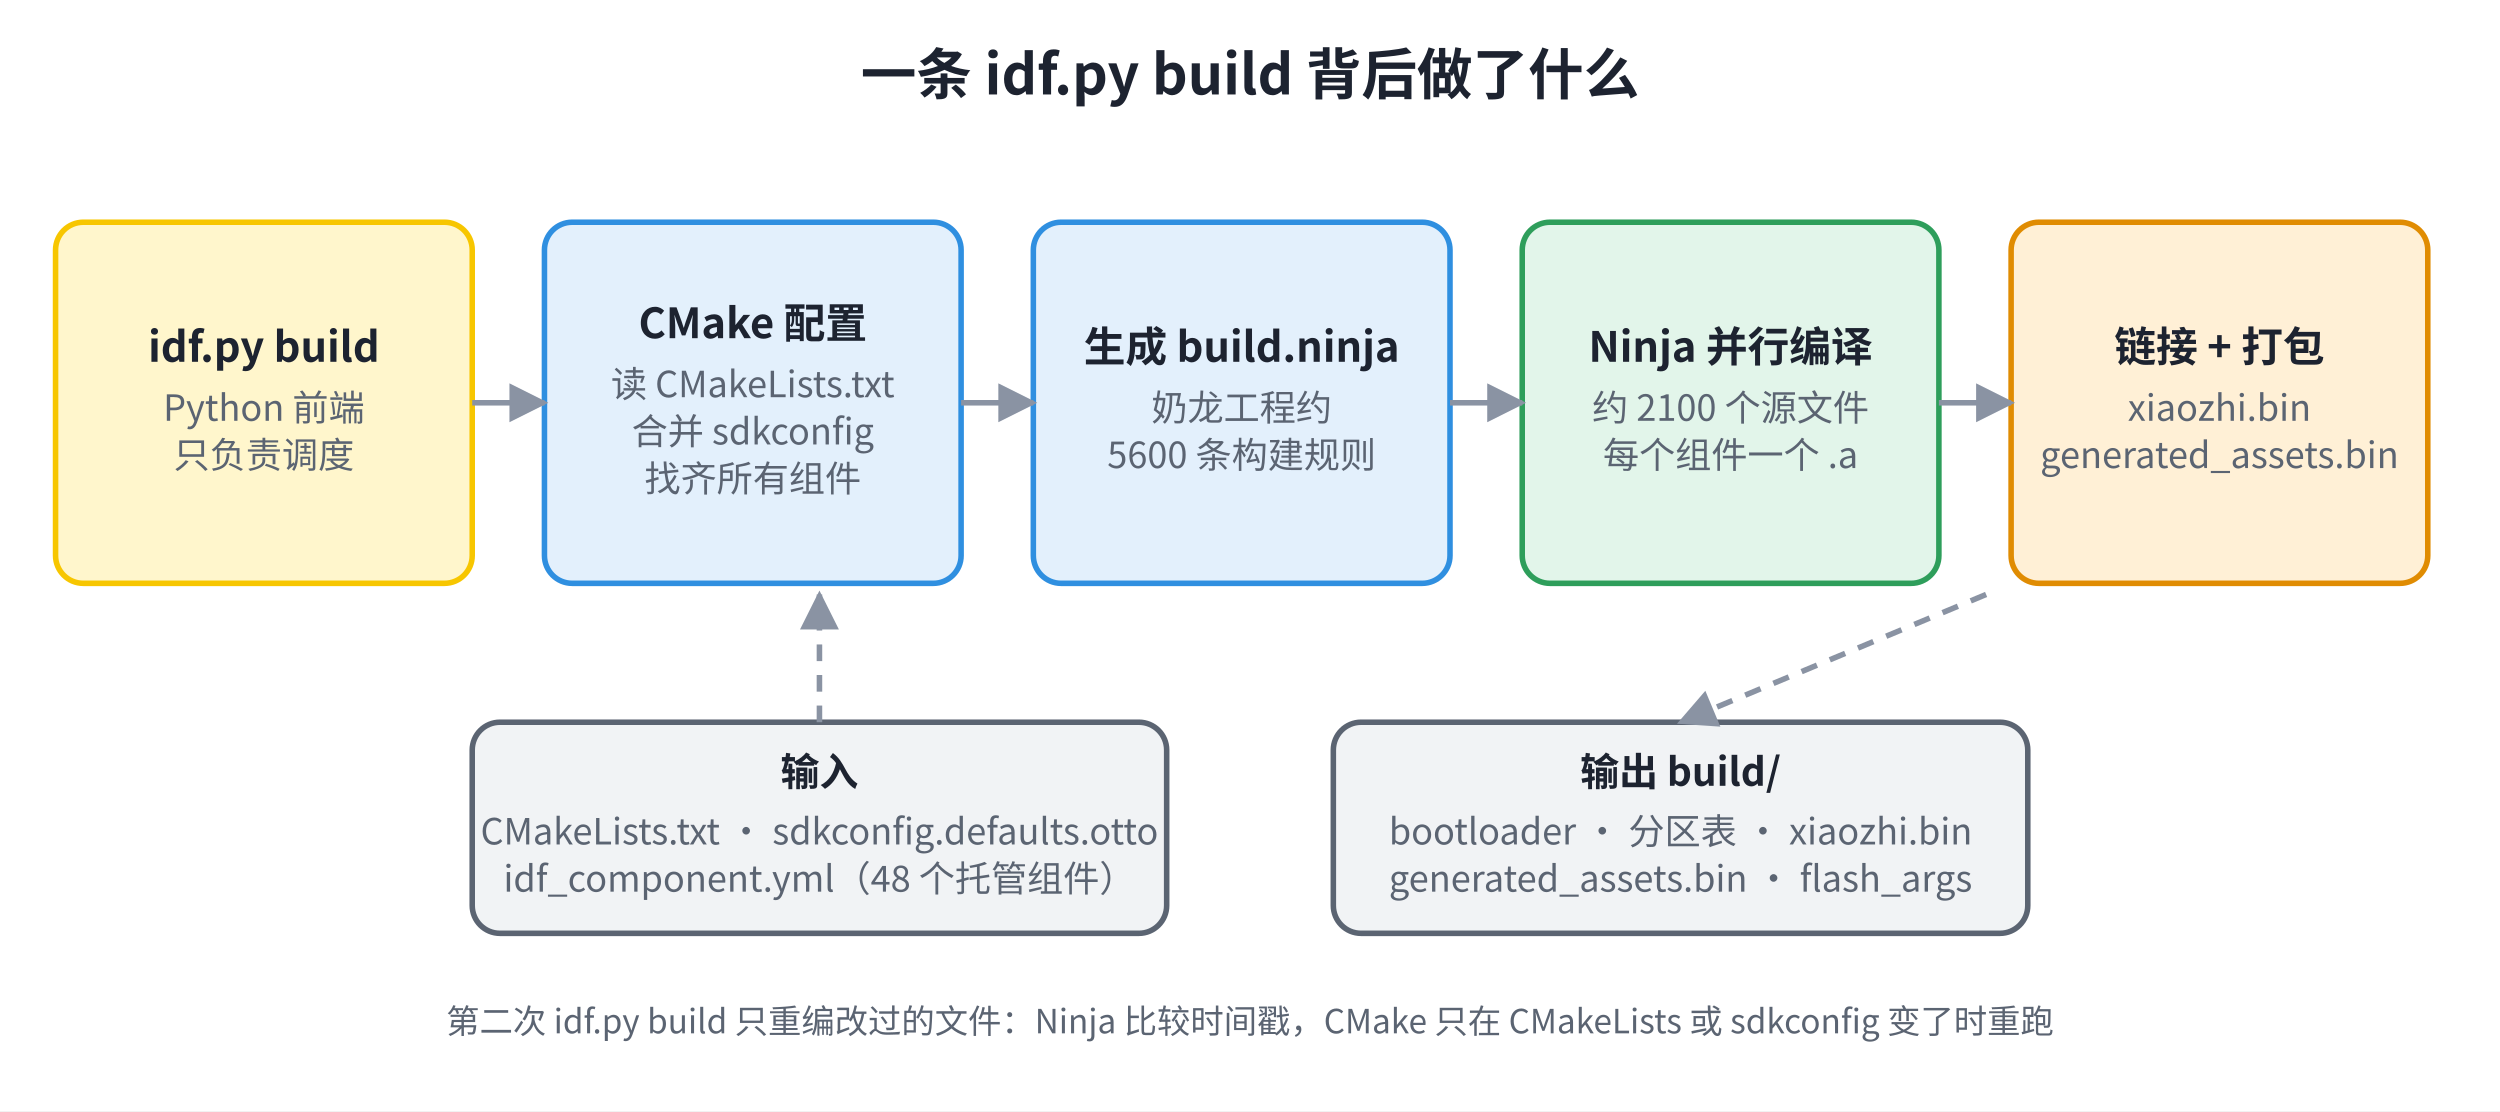
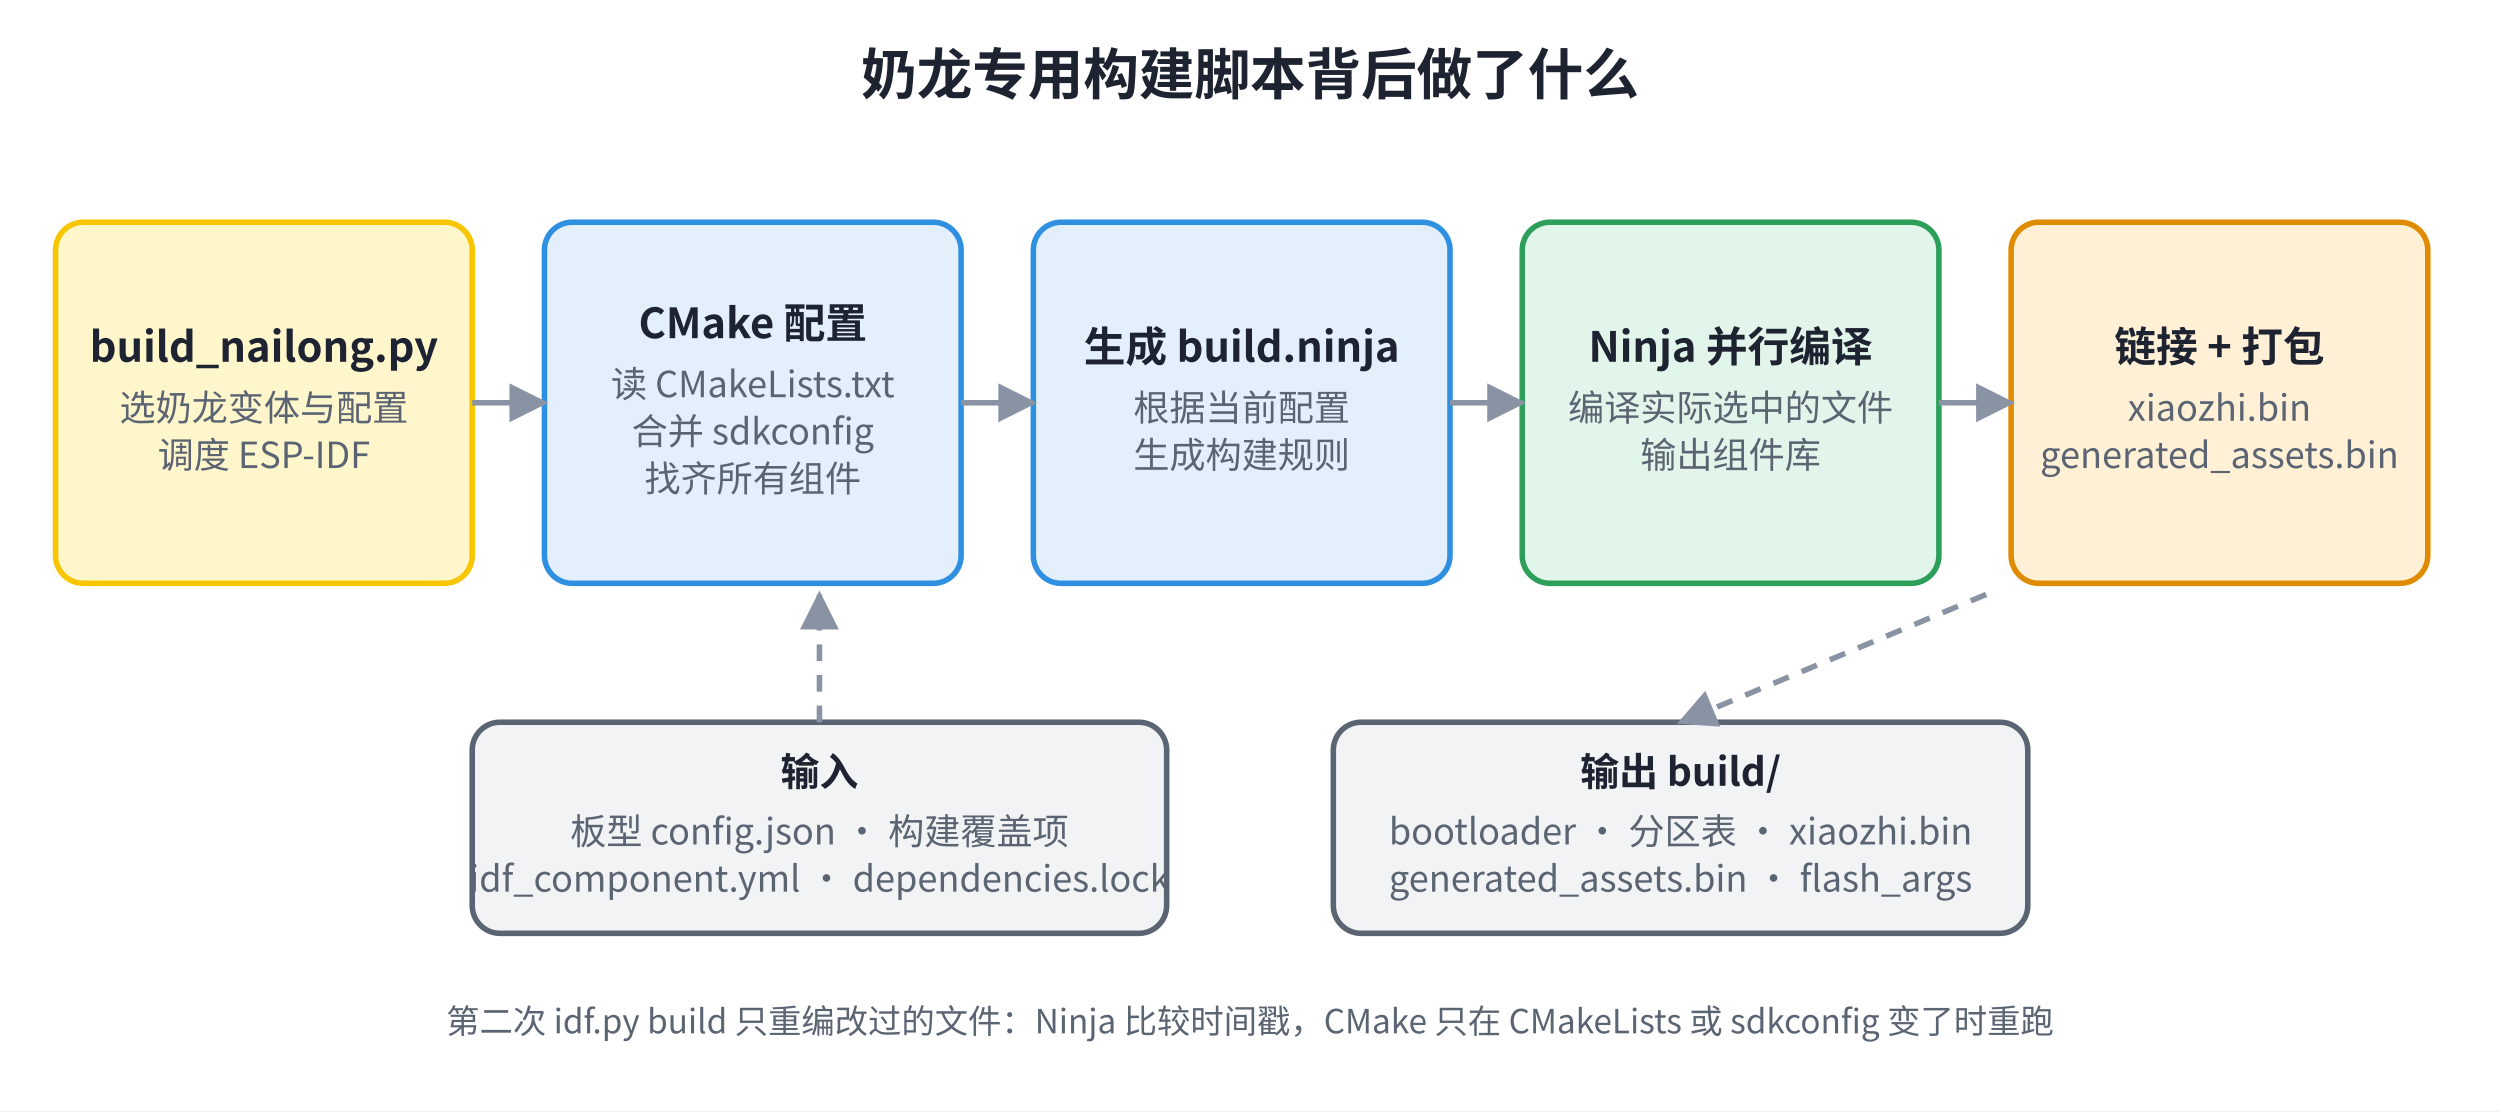
<svg xmlns="http://www.w3.org/2000/svg" viewBox="0 0 900 400" width="900" height="400">
  <defs>
    <marker id="arr" viewBox="0 0 10 10" refX="9" refY="5" markerWidth="7" markerHeight="7" orient="auto">
      <path d="M0,0 L10,5 L0,10 z" fill="#8a93a3" />
    </marker>
    <marker id="arrs" viewBox="0 0 10 10" refX="1" refY="5" markerWidth="7" markerHeight="7" orient="auto">
      <path d="M10,0 L0,5 L10,10 z" fill="#8a93a3" />
    </marker>
  </defs>
  <rect width="900" height="400" fill="#ffffff" />
-   <text x="450" y="34" font-size="20" font-weight="700" fill="#1d2330" text-anchor="middle" font-family="PingFang SC, Microsoft YaHei, Noto Sans CJK SC, sans-serif">一条 idf.py build 背后做了什么</text>
+   <text x="450" y="34" font-size="20" font-weight="700" fill="#1d2330" text-anchor="middle" font-family="PingFang SC, Microsoft YaHei, Noto Sans CJK SC, sans-serif">奶龙专用构建脚本背后做了什么</text>
  <rect x="20" y="80" width="150" height="130" rx="10" fill="#fff6cc" stroke="#f7c600" stroke-width="2" />
-   <text x="95.0" y="130.25" font-size="15" font-weight="600" fill="#1d2330" text-anchor="middle" font-family="PingFang SC, Microsoft YaHei, Noto Sans CJK SC, sans-serif">idf.py build</text>
-   <text x="95.0" y="151.5" font-size="13" font-weight="400" fill="#5b6472" text-anchor="middle" font-family="PingFang SC, Microsoft YaHei, Noto Sans CJK SC, sans-serif">Python 前端</text>
-   <text x="95.0" y="168.5" font-size="13" font-weight="400" fill="#5b6472" text-anchor="middle" font-family="PingFang SC, Microsoft YaHei, Noto Sans CJK SC, sans-serif">只负责调度</text>
+   <text x="95.0" y="130.25" font-size="15" font-weight="600" fill="#1d2330" text-anchor="middle" font-family="PingFang SC, Microsoft YaHei, Noto Sans CJK SC, sans-serif">build_nailong.py</text>
+   <text x="95.0" y="151.5" font-size="13" font-weight="400" fill="#5b6472" text-anchor="middle" font-family="PingFang SC, Microsoft YaHei, Noto Sans CJK SC, sans-serif">选奶龙变体与配置</text>
+   <text x="95.0" y="168.5" font-size="13" font-weight="400" fill="#5b6472" text-anchor="middle" font-family="PingFang SC, Microsoft YaHei, Noto Sans CJK SC, sans-serif">调度 ESP-IDF</text>
  <rect x="196" y="80" width="150" height="130" rx="10" fill="#e3f0fc" stroke="#2f8fe0" stroke-width="2" />
  <text x="271.0" y="121.75" font-size="15" font-weight="600" fill="#1d2330" text-anchor="middle" font-family="PingFang SC, Microsoft YaHei, Noto Sans CJK SC, sans-serif">CMake 配置</text>
  <text x="271.0" y="143.0" font-size="13" font-weight="400" fill="#5b6472" text-anchor="middle" font-family="PingFang SC, Microsoft YaHei, Noto Sans CJK SC, sans-serif">读 CMakeLists.txt</text>
  <text x="271.0" y="160.0" font-size="13" font-weight="400" fill="#5b6472" text-anchor="middle" font-family="PingFang SC, Microsoft YaHei, Noto Sans CJK SC, sans-serif">合并 sdkconfig</text>
  <text x="271.0" y="177.0" font-size="13" font-weight="400" fill="#5b6472" text-anchor="middle" font-family="PingFang SC, Microsoft YaHei, Noto Sans CJK SC, sans-serif">找齐所有组件</text>
  <line x1="170" y1="145" x2="196" y2="145" stroke="#8a93a3" stroke-width="2" marker-end="url(#arr)" />
  <rect x="372" y="80" width="150" height="130" rx="10" fill="#e3f0fc" stroke="#2f8fe0" stroke-width="2" />
  <text x="447.0" y="130.25" font-size="15" font-weight="600" fill="#1d2330" text-anchor="middle" font-family="PingFang SC, Microsoft YaHei, Noto Sans CJK SC, sans-serif">生成 build.ninja</text>
-   <text x="447.0" y="151.5" font-size="13" font-weight="400" fill="#5b6472" text-anchor="middle" font-family="PingFang SC, Microsoft YaHei, Noto Sans CJK SC, sans-serif">奶龙工程约</text>
-   <text x="447.0" y="168.5" font-size="13" font-weight="400" fill="#5b6472" text-anchor="middle" font-family="PingFang SC, Microsoft YaHei, Noto Sans CJK SC, sans-serif">5600 条构建规则</text>
+   <text x="447.0" y="151.5" font-size="13" font-weight="400" fill="#5b6472" text-anchor="middle" font-family="PingFang SC, Microsoft YaHei, Noto Sans CJK SC, sans-serif">根据当前配置</text>
+   <text x="447.0" y="168.5" font-size="13" font-weight="400" fill="#5b6472" text-anchor="middle" font-family="PingFang SC, Microsoft YaHei, Noto Sans CJK SC, sans-serif">生成构建规则</text>
  <line x1="346" y1="145" x2="372" y2="145" stroke="#8a93a3" stroke-width="2" marker-end="url(#arr)" />
  <rect x="548" y="80" width="150" height="130" rx="10" fill="#e2f5ea" stroke="#2e9e5b" stroke-width="2" />
  <text x="623.0" y="130.25" font-size="15" font-weight="600" fill="#1d2330" text-anchor="middle" font-family="PingFang SC, Microsoft YaHei, Noto Sans CJK SC, sans-serif">Ninja 并行编译</text>
-   <text x="623.0" y="151.5" font-size="13" font-weight="400" fill="#5b6472" text-anchor="middle" font-family="PingFang SC, Microsoft YaHei, Noto Sans CJK SC, sans-serif">约 2100 个源文件</text>
-   <text x="623.0" y="168.5" font-size="13" font-weight="400" fill="#5b6472" text-anchor="middle" font-family="PingFang SC, Microsoft YaHei, Noto Sans CJK SC, sans-serif">每个组件一个 .a</text>
+   <text x="623.0" y="151.5" font-size="13" font-weight="400" fill="#5b6472" text-anchor="middle" font-family="PingFang SC, Microsoft YaHei, Noto Sans CJK SC, sans-serif">编译实际选中的文件</text>
+   <text x="623.0" y="168.5" font-size="13" font-weight="400" fill="#5b6472" text-anchor="middle" font-family="PingFang SC, Microsoft YaHei, Noto Sans CJK SC, sans-serif">输出组件库</text>
  <line x1="522" y1="145" x2="548" y2="145" stroke="#8a93a3" stroke-width="2" marker-end="url(#arr)" />
  <rect x="724" y="80" width="150" height="130" rx="10" fill="#fff0d6" stroke="#e08c02" stroke-width="2" />
  <text x="799.0" y="130.25" font-size="15" font-weight="600" fill="#1d2330" text-anchor="middle" font-family="PingFang SC, Microsoft YaHei, Noto Sans CJK SC, sans-serif">链接 + 打包</text>
  <text x="799.0" y="151.5" font-size="13" font-weight="400" fill="#5b6472" text-anchor="middle" font-family="PingFang SC, Microsoft YaHei, Noto Sans CJK SC, sans-serif">xiaozhi.bin</text>
  <text x="799.0" y="168.5" font-size="13" font-weight="400" fill="#5b6472" text-anchor="middle" font-family="PingFang SC, Microsoft YaHei, Noto Sans CJK SC, sans-serif">generated_assets.bin</text>
  <line x1="698" y1="145" x2="724" y2="145" stroke="#8a93a3" stroke-width="2" marker-end="url(#arr)" />
  <rect x="170" y="260" width="250" height="76" rx="10" fill="#f1f3f5" stroke="#5b6472" stroke-width="2" />
  <text x="295.0" y="282.9" font-size="14" font-weight="600" fill="#1d2330" text-anchor="middle" font-family="PingFang SC, Microsoft YaHei, Noto Sans CJK SC, sans-serif">输入</text>
-   <text x="295.0" y="304.0" font-size="13" font-weight="400" fill="#5b6472" text-anchor="middle" font-family="PingFang SC, Microsoft YaHei, Noto Sans CJK SC, sans-serif">CMakeLists.txt · sdkconfig.defaults.otto</text>
-   <text x="295.0" y="321.0" font-size="13" font-weight="400" fill="#5b6472" text-anchor="middle" font-family="PingFang SC, Microsoft YaHei, Noto Sans CJK SC, sans-serif">idf_component.yml（48 个托管组件）</text>
+   <text x="295.0" y="304.0" font-size="13" font-weight="400" fill="#5b6472" text-anchor="middle" font-family="PingFang SC, Microsoft YaHei, Noto Sans CJK SC, sans-serif">板型 config.json · 构建覆盖项</text>
+   <text x="295.0" y="321.0" font-size="13" font-weight="400" fill="#5b6472" text-anchor="middle" font-family="PingFang SC, Microsoft YaHei, Noto Sans CJK SC, sans-serif">idf_component.yml · dependencies.lock</text>
  <rect x="480" y="260" width="250" height="76" rx="10" fill="#f1f3f5" stroke="#5b6472" stroke-width="2" />
  <text x="605.0" y="282.9" font-size="14" font-weight="600" fill="#1d2330" text-anchor="middle" font-family="PingFang SC, Microsoft YaHei, Noto Sans CJK SC, sans-serif">输出 build/</text>
  <text x="605.0" y="304.0" font-size="13" font-weight="400" fill="#5b6472" text-anchor="middle" font-family="PingFang SC, Microsoft YaHei, Noto Sans CJK SC, sans-serif">bootloader · 分区表 · xiaozhi.bin</text>
  <text x="605.0" y="321.0" font-size="13" font-weight="400" fill="#5b6472" text-anchor="middle" font-family="PingFang SC, Microsoft YaHei, Noto Sans CJK SC, sans-serif">generated_assets.bin · flash_args</text>
  <line x1="295" y1="260" x2="295" y2="214" stroke="#8a93a3" stroke-width="2" stroke-dasharray="6 5" marker-end="url(#arr)" />
  <line x1="715" y1="214" x2="605" y2="260" stroke="#8a93a3" stroke-width="2" stroke-dasharray="6 5" marker-end="url(#arr)" />
  <text x="450" y="372" font-size="12" font-weight="400" fill="#5b6472" text-anchor="middle" font-family="PingFang SC, Microsoft YaHei, Noto Sans CJK SC, sans-serif">第二次 idf.py build 只重编改过的文件：Ninja 比较时间戳，CMake 只在 CMakeLists 或 sdkconfig 变了时重跑</text>
</svg>
